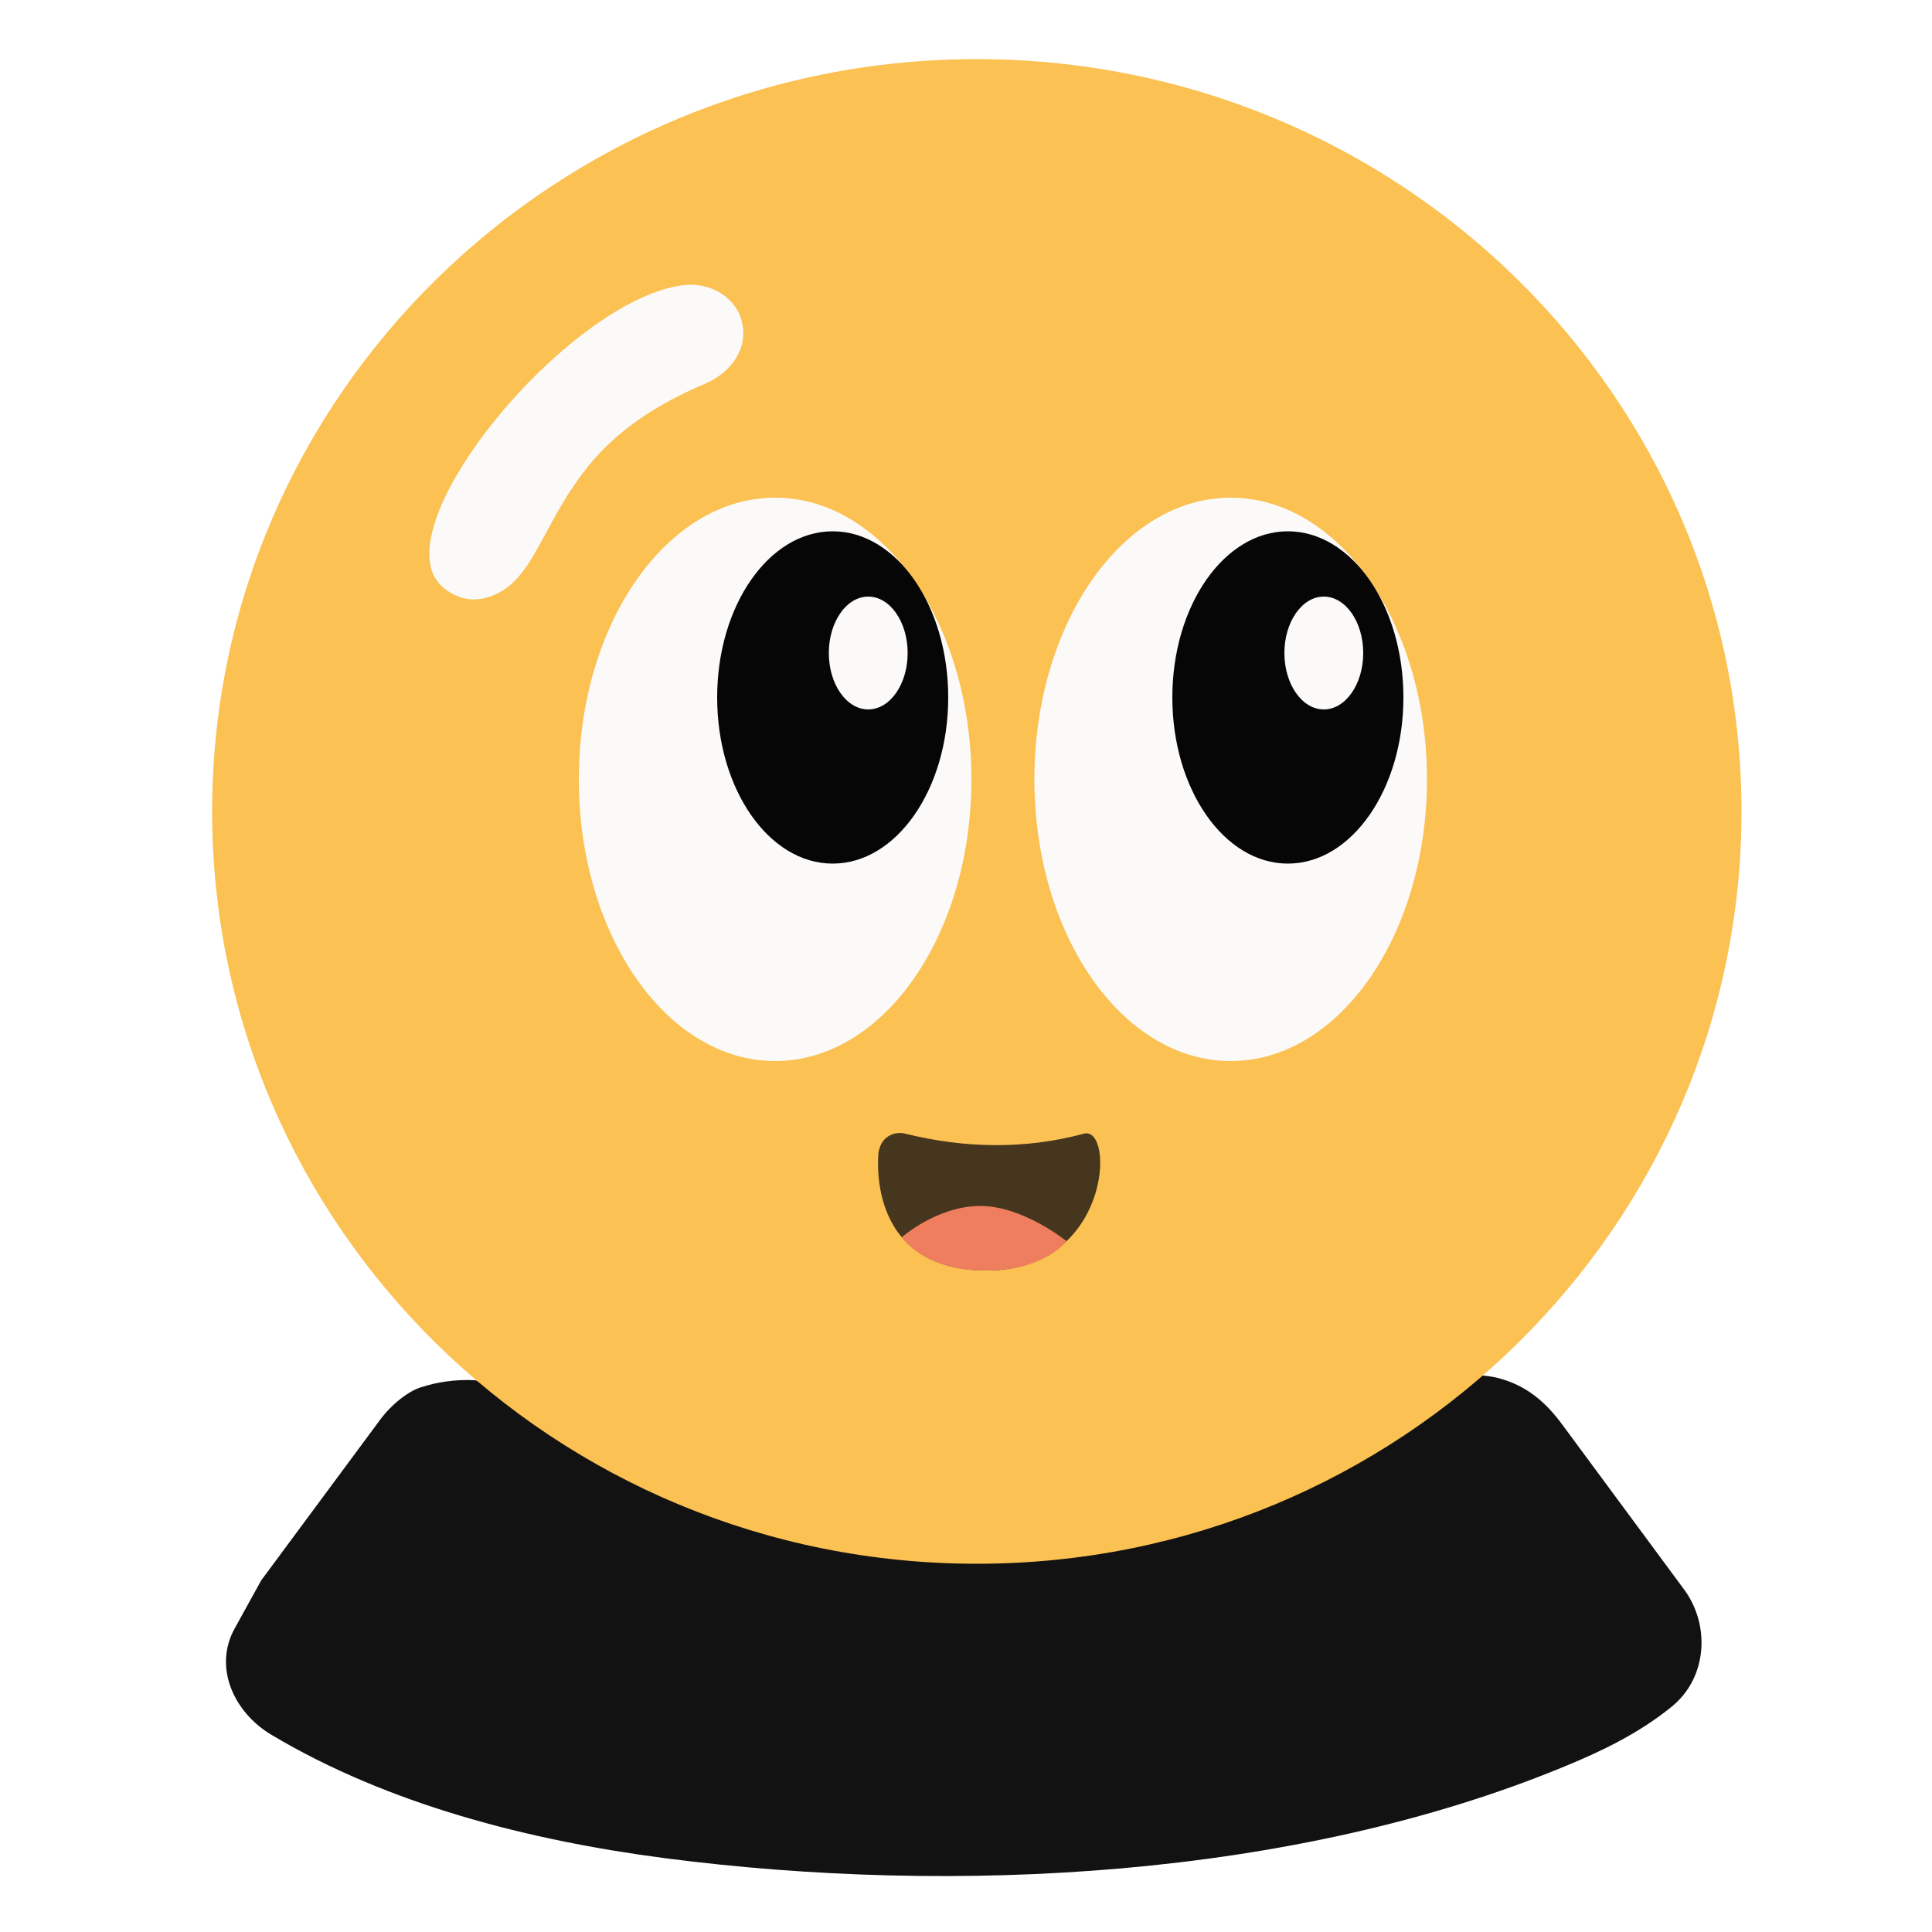
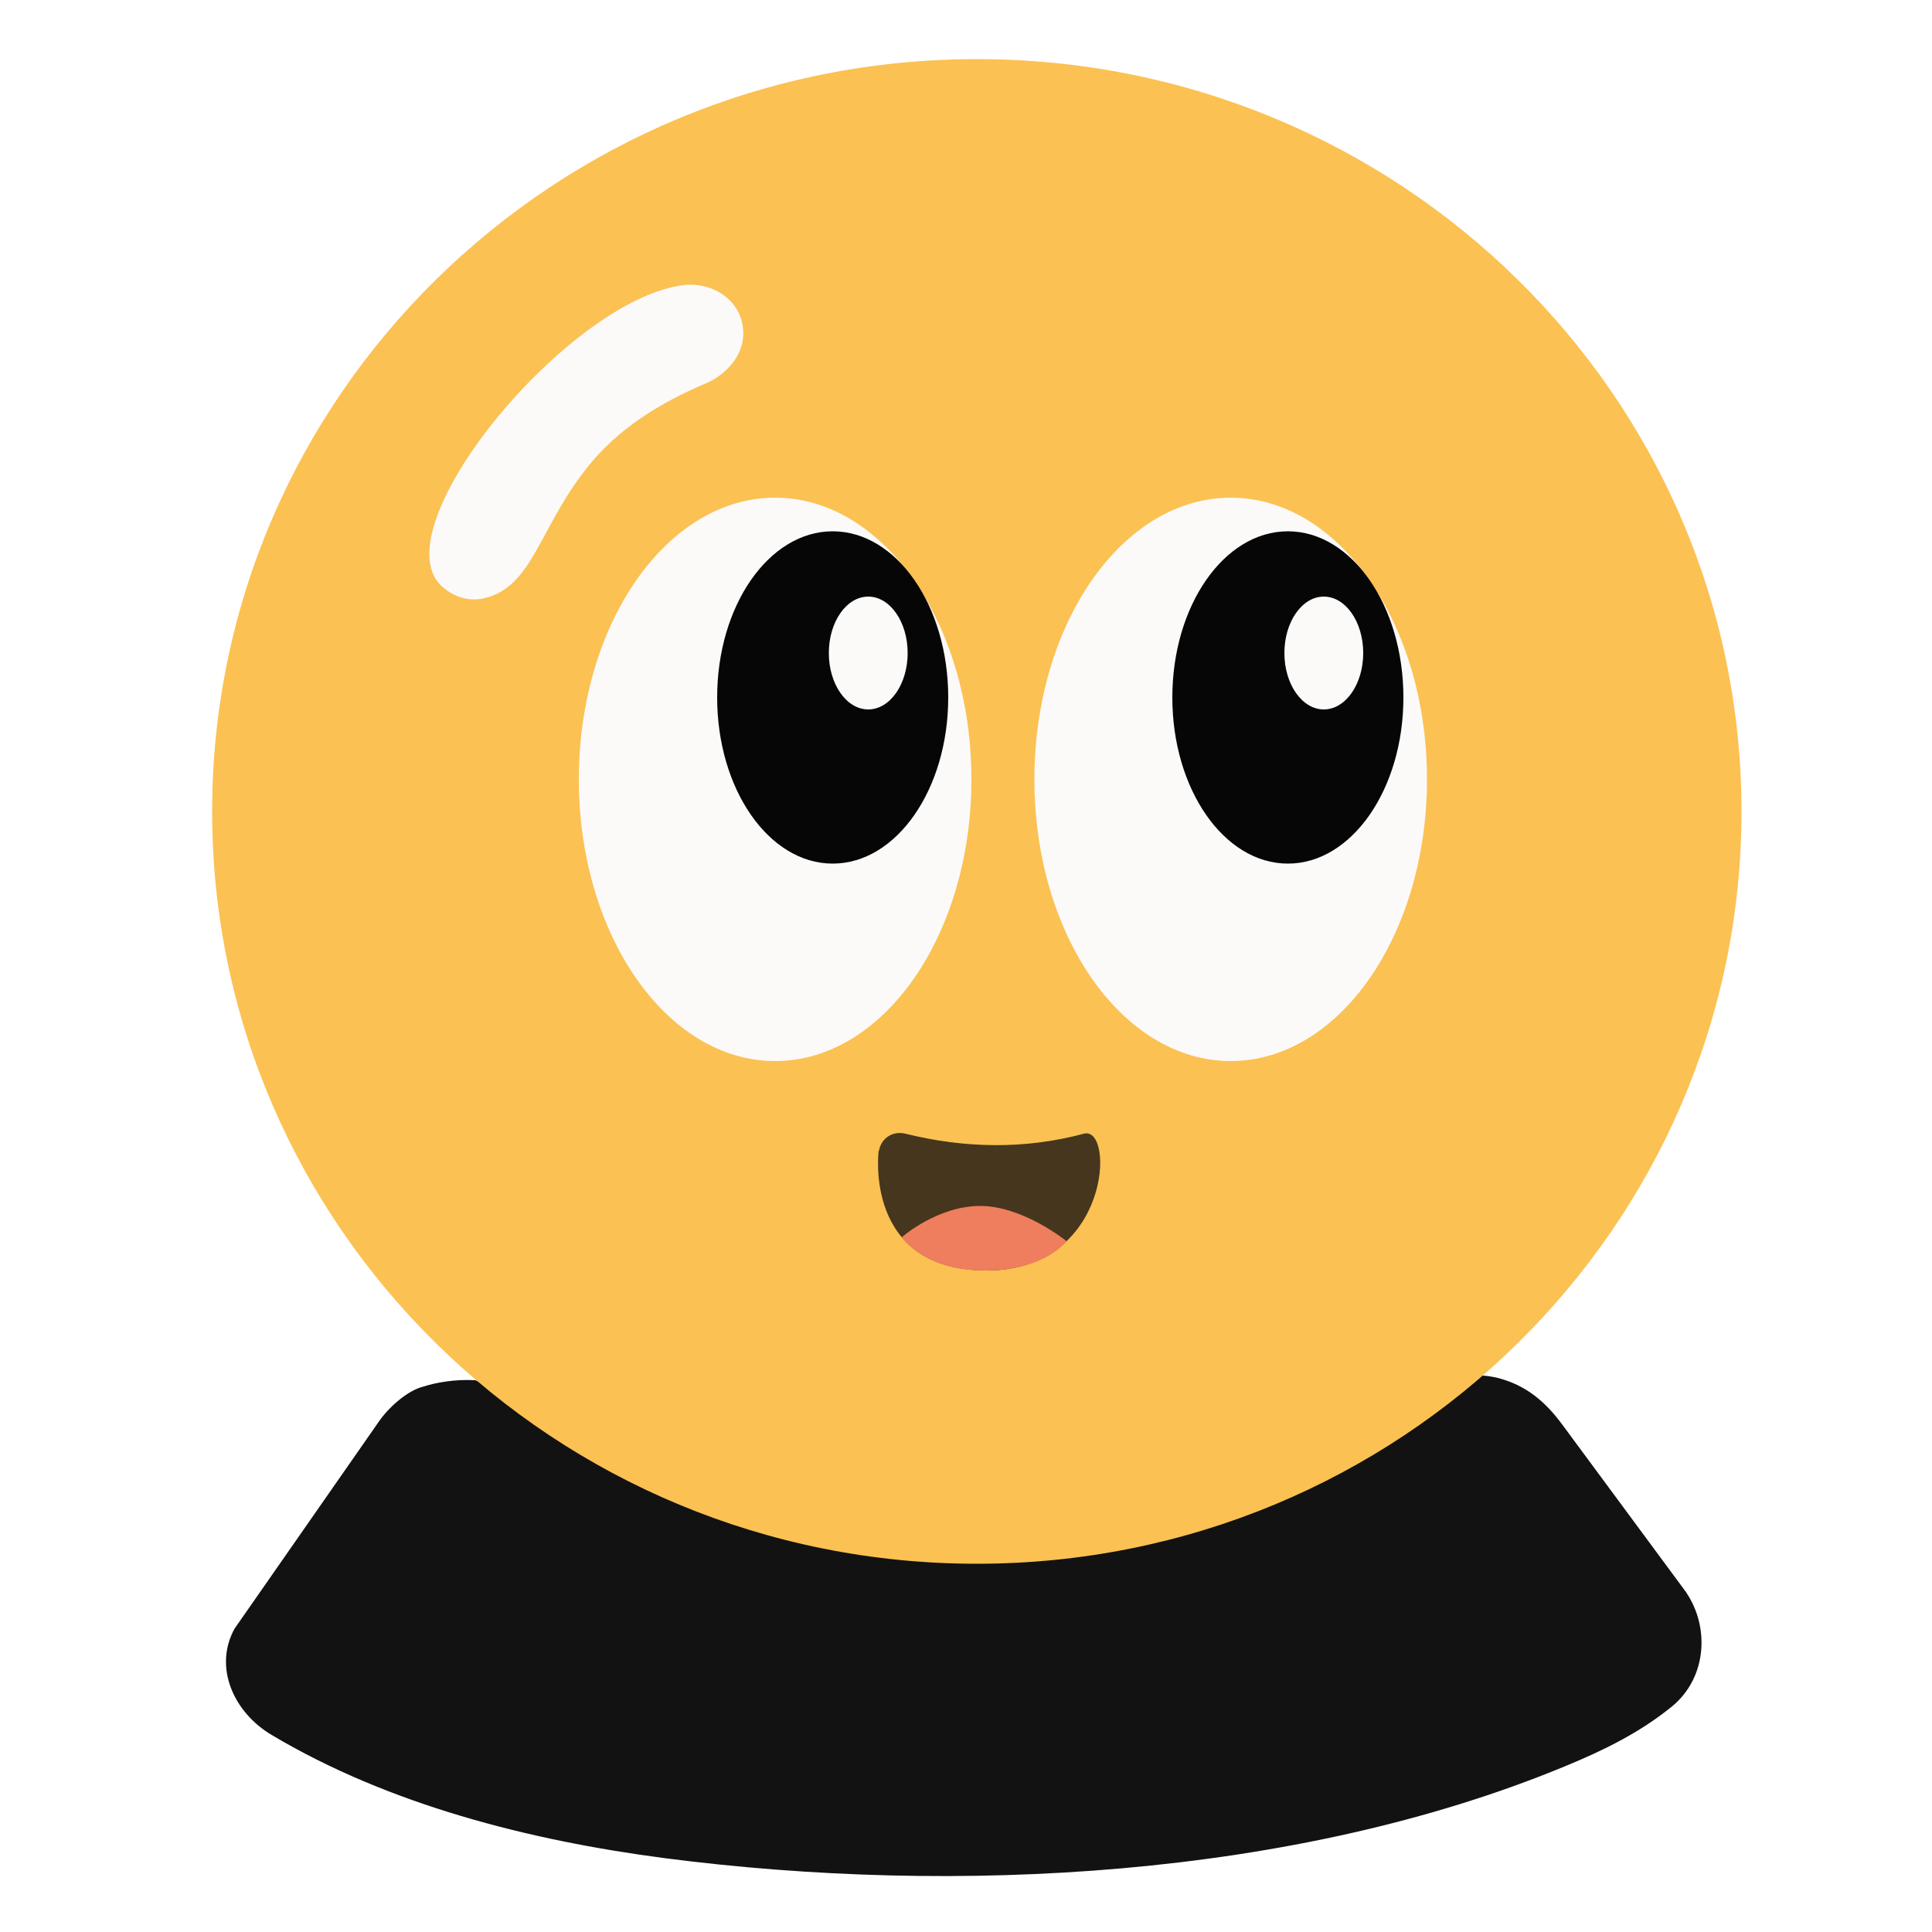
<svg xmlns="http://www.w3.org/2000/svg" id="LOGO" version="1.1" viewBox="0 0 500 500">
  <defs>
    <style>
      .st0 {
        fill: #46361d;
      }

      .st1 {
        fill: #121212;
      }

      .st2 {
        fill: #fbfaf9;
      }

      .st3 {
        fill: #ee7e5d;
      }

      .st4 {
        fill: #fbc153;
      }

      .st5 {
        fill: #070606;
      }
    </style>
  </defs>
-   <path class="st1" d="M123,357.2c1.2,0,36.1,21.8,57.2,28.1,66.5,19.8,141.9,11.7,199-29.1,3-.5,5.9-.2,8.4.4,7.4,1.9,12.4,6.2,16.8,12.2l31.4,42.5c6.8,9.1,6.2,22.9-3.3,30.5-8.3,6.7-17.7,11.3-27.7,15.4-70,28.9-157.8,33.4-232.7,23.7-35.2-4.6-71.6-13.9-101.8-31.9-9.8-5.8-15.1-17.5-9.6-27.5l6.9-12.5,30.8-41.6c2.8-3.8,7.4-7.6,11-8.5,3.3-1.1,8.4-2,13.5-1.7h0Z" />
+   <path class="st1" d="M123,357.2c1.2,0,36.1,21.8,57.2,28.1,66.5,19.8,141.9,11.7,199-29.1,3-.5,5.9-.2,8.4.4,7.4,1.9,12.4,6.2,16.8,12.2l31.4,42.5c6.8,9.1,6.2,22.9-3.3,30.5-8.3,6.7-17.7,11.3-27.7,15.4-70,28.9-157.8,33.4-232.7,23.7-35.2-4.6-71.6-13.9-101.8-31.9-9.8-5.8-15.1-17.5-9.6-27.5l37.7-54.1c2.8-3.8,7.4-7.6,11-8.5,3.3-1.1,8.4-2,13.5-1.7h.1Z" />
  <ellipse class="st4" cx="252.8" cy="210" rx="197.9" ry="194.7" />
  <ellipse class="st2" cx="200.6" cy="201.7" rx="50.8" ry="72.9" />
  <ellipse class="st5" cx="215.5" cy="180.5" rx="29.9" ry="43" />
  <ellipse class="st2" cx="224.7" cy="169" rx="10.2" ry="14.6" />
  <ellipse class="st2" cx="318.5" cy="201.7" rx="50.8" ry="72.9" />
  <ellipse class="st5" cx="333.3" cy="180.5" rx="29.9" ry="43" />
  <ellipse class="st2" cx="342.6" cy="169" rx="10.2" ry="14.6" />
-   <path class="st2" d="M151.8,121.2c-12.3,15.5-13.9,30.6-26.4,33.6-4.5,1.1-8.6-.7-11.3-3.3-15.5-15.3,32.9-73.9,62.7-77.7,7.3-.9,14.7,3.5,15.5,11.2.7,6.2-3.8,11.7-9.6,14.2-12,5.1-22.8,11.7-31,22.1h0Z" />
-   <path class="st0" d="M227.5,297.7c.6-3.2,3.6-5.1,6.8-4.3,15.4,3.8,30.9,4.1,46.2,0,8.1-2.2,7,35.4-25.1,35.4s-28-31-28-31h0Z" />
-   <path class="st3" d="M233.5,320.1s9.1-8,20.2-8,22.3,9.1,22.3,9.1c0,0-5.5,7.7-21.2,7.6-15.8,0-21.4-8.6-21.4-8.6Z" />
+   <path class="st2" d="M151.8,121.2c-12.3,15.5-13.9,30.6-26.4,33.6-4.5,1.1-8.6-.7-11.3-3.3-15.5-15.3,32.9-73.9,62.7-77.7,7.3-.9,14.7,3.5,15.5,11.2.7,6.2-3.8,11.7-9.6,14.2-12,5.1-22.8,11.7-31,22.1h.1Z" />
+   <path class="st0" d="M227.5,297.7c.6-3.2,3.6-5.1,6.8-4.3,15.4,3.8,30.9,4.1,46.2,0,8.1-2.2,7,35.4-25.1,35.4s-28-31-28-31h.1Z" />
+   <path class="st3" d="M233.5,320.1s9.1-8,20.2-8,22.3,9.1,22.3,9.1c0,0-5.5,7.7-21.2,7.6-15.8,0-21.4-8.6-21.4-8.6h0Z" />
</svg>
